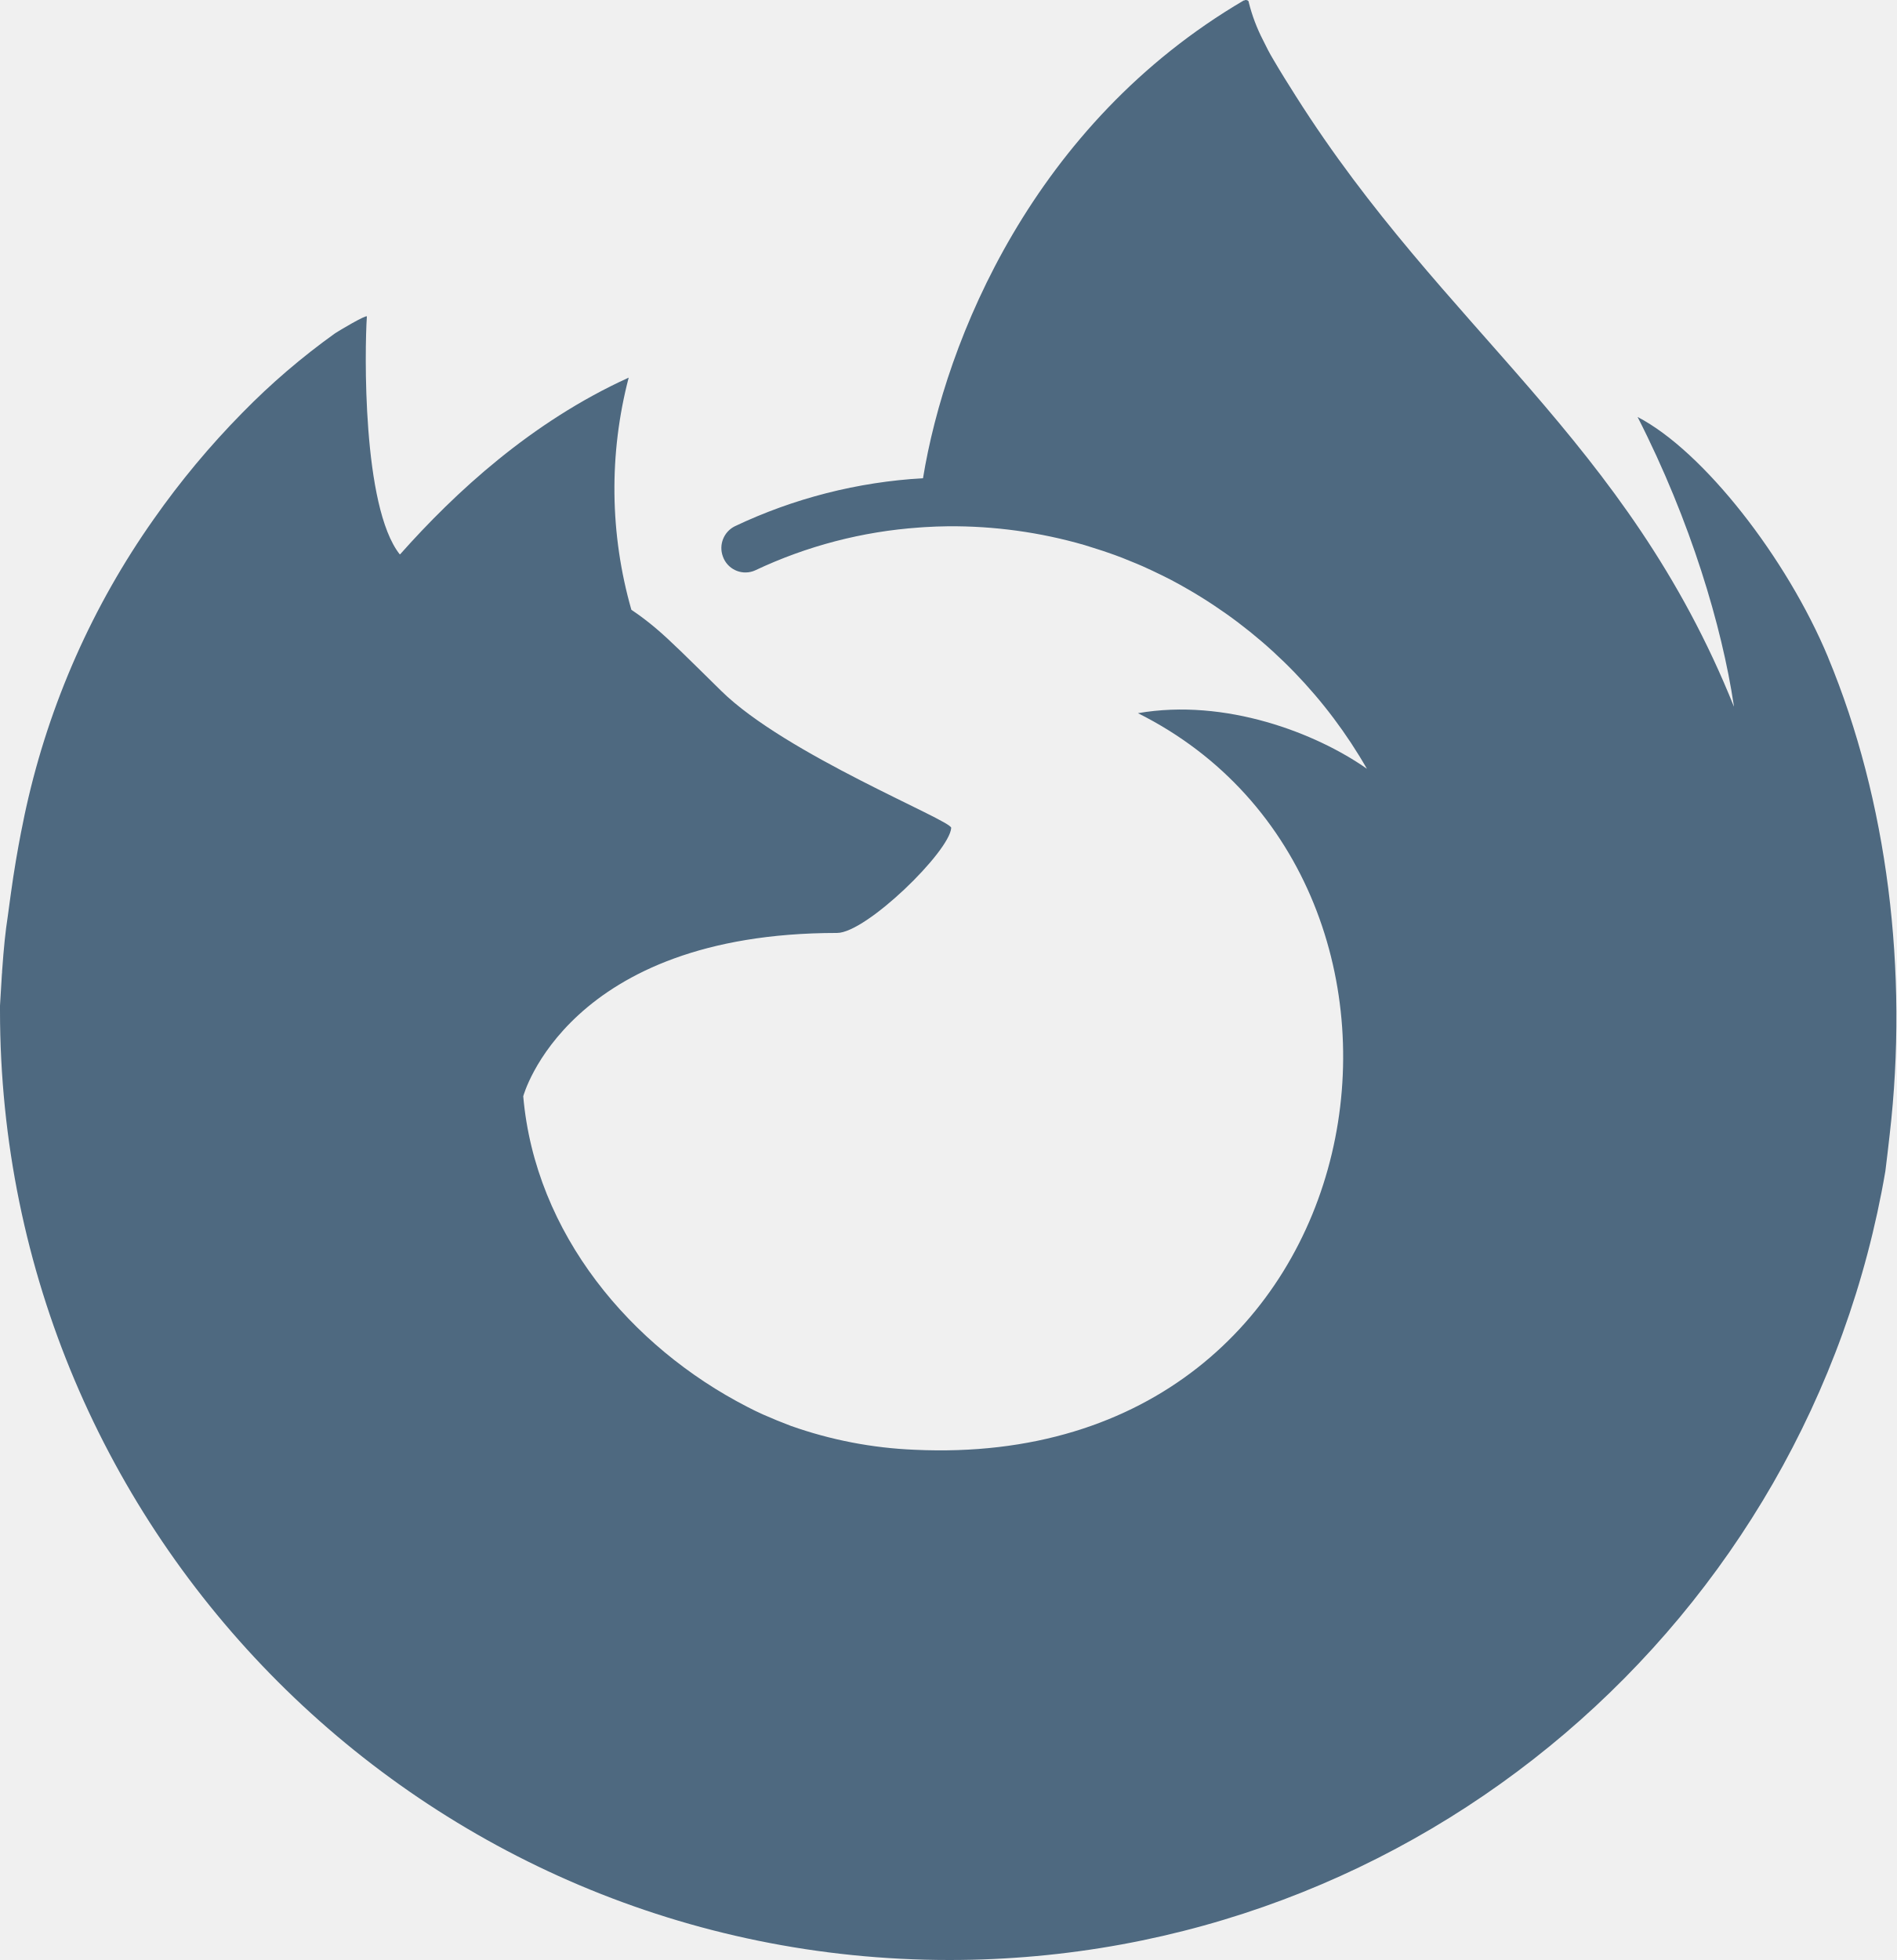
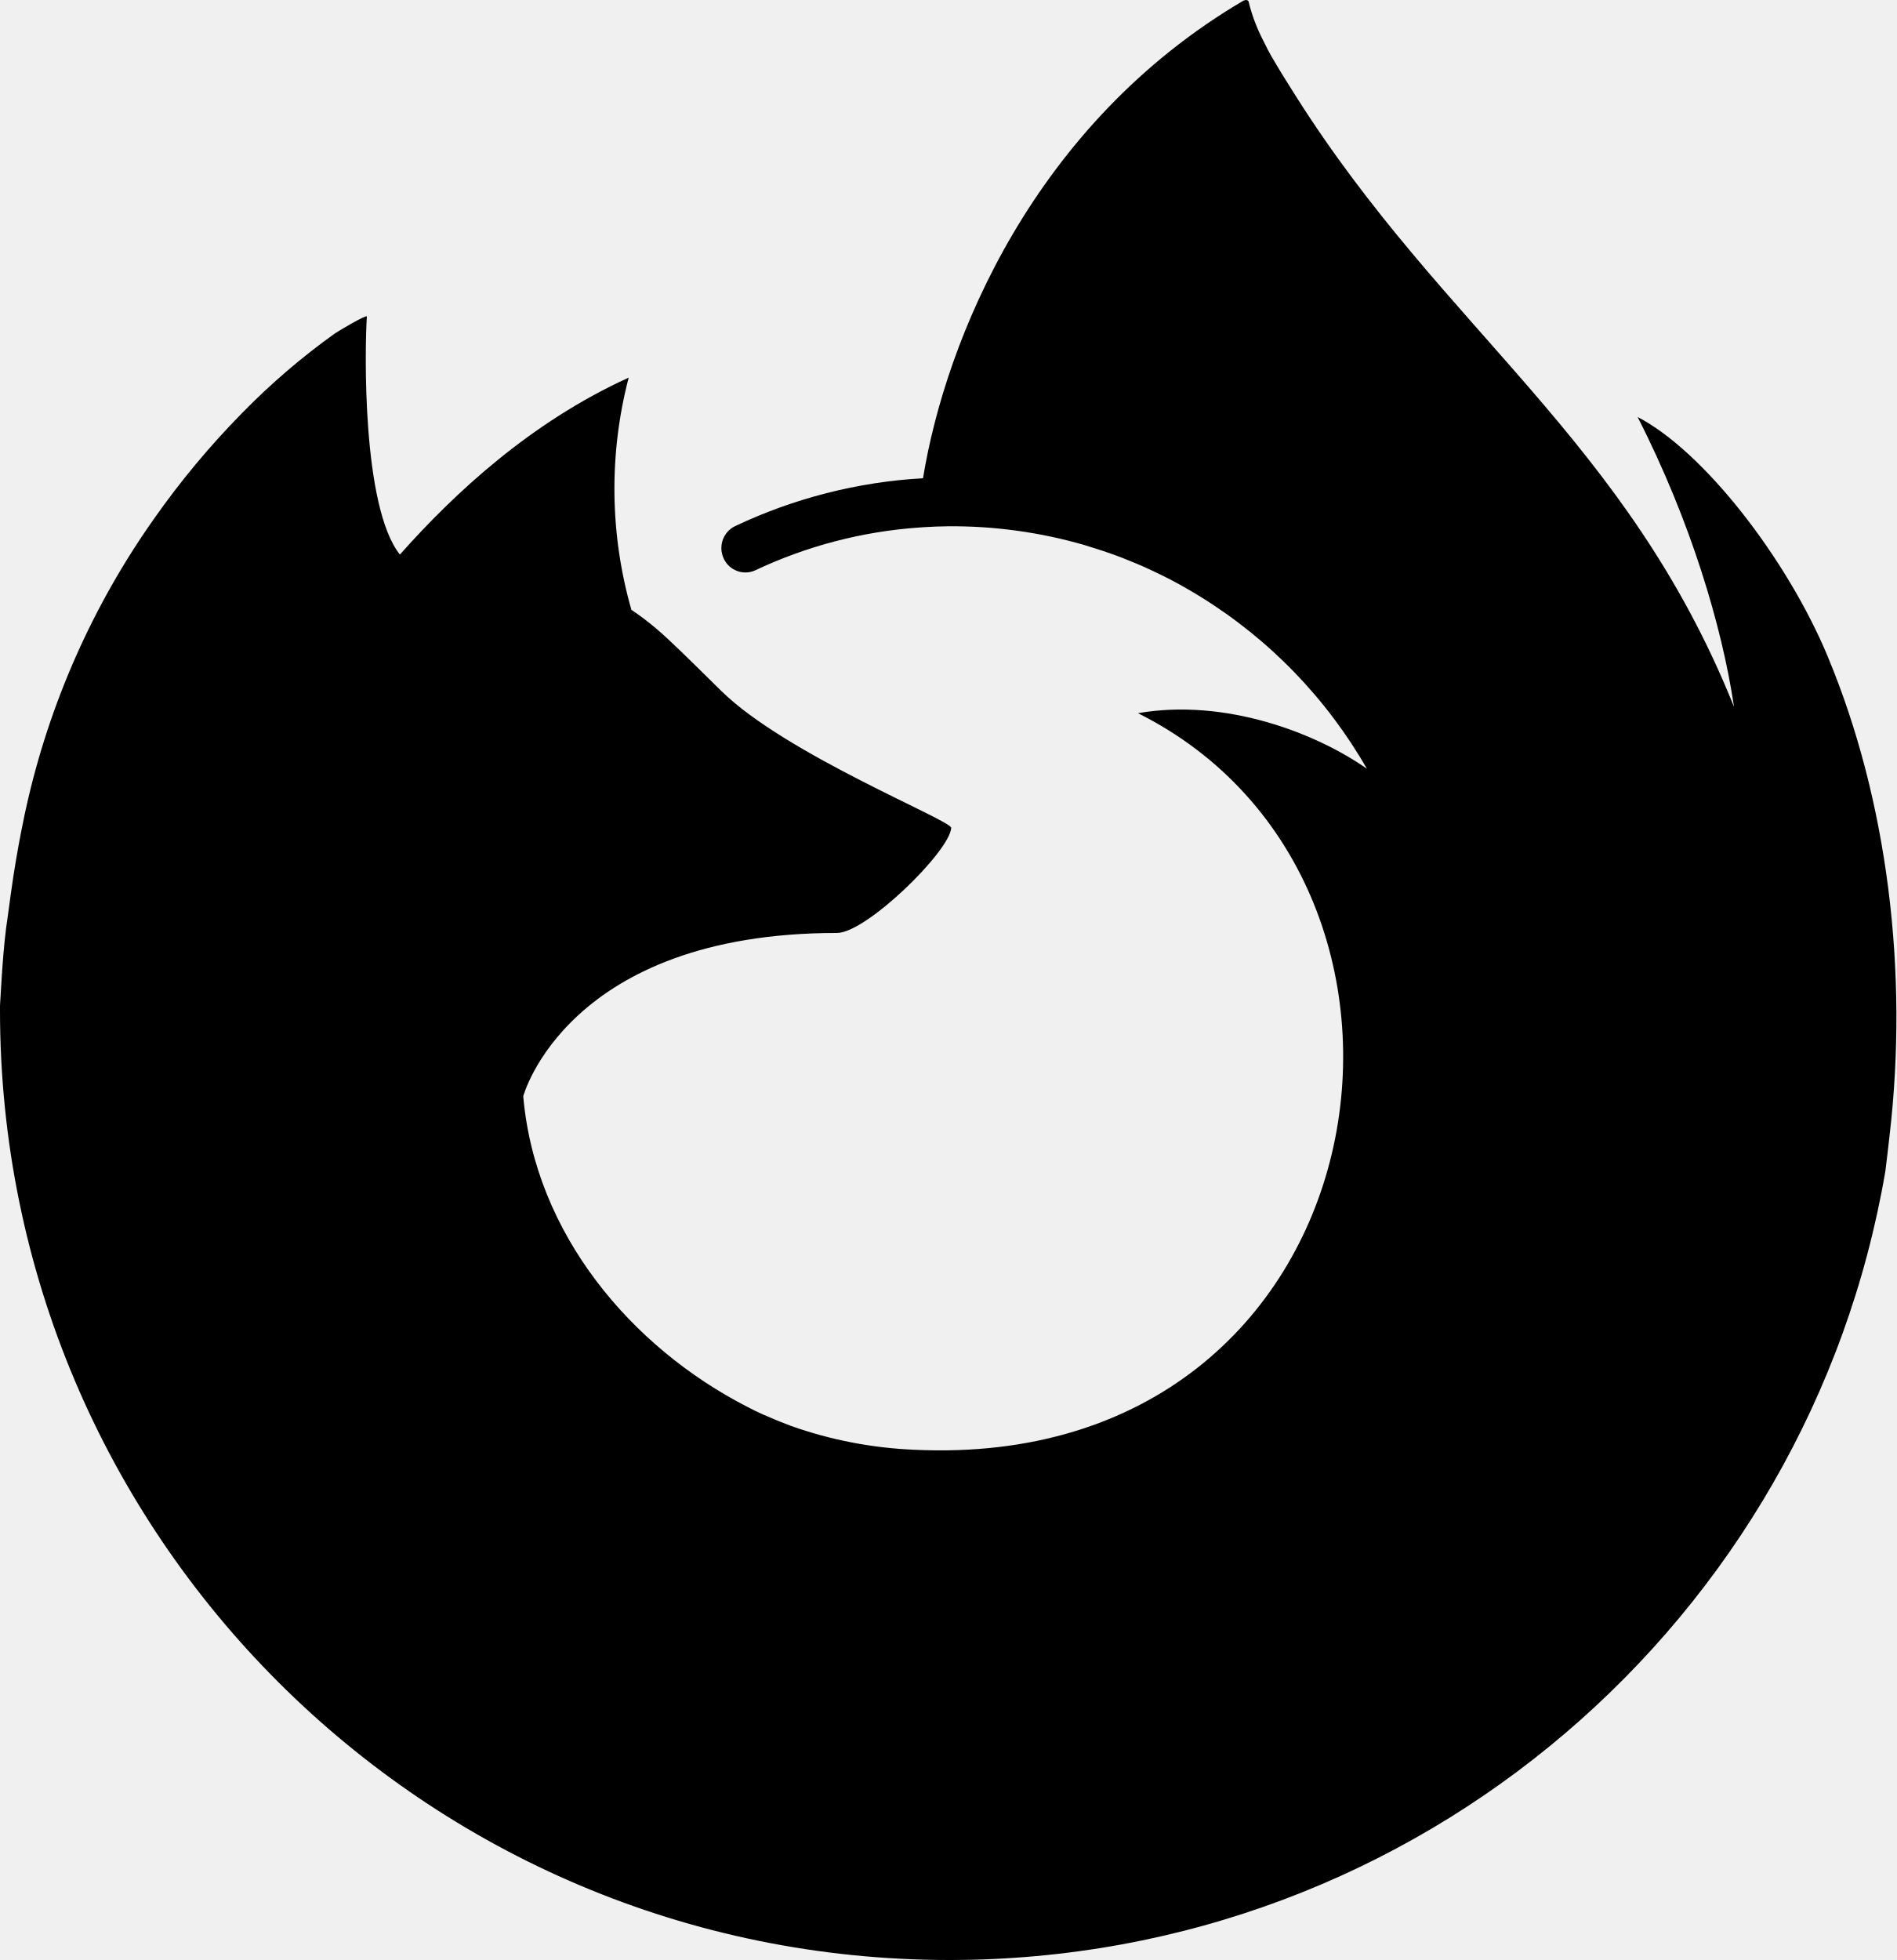
<svg xmlns="http://www.w3.org/2000/svg" height="503.45" viewBox="0 0 487.188 503.45" width="487.188">
-   <path d="m118.22 123.49c.16.01.08.01 0 0zm351.42 45.35c-10.61-25.5-32.08-53-48.94-61.73 13.72 26.89 21.67 53.88 24.7 74 0 0 0 .14.05.41-27.58-68.75-74.35-96.47-112.55-156.83-1.93-3.05-3.86-6.11-5.74-9.33-1-1.65-1.86-3.34-2.69-5.05a44.88 44.88 0 0 1 -3.64-9.62.63.63 0 0 0 -.55-.66.9.9 0 0 0 -.46 0l-.12.07-.18.1.1-.14c-54.23 31.77-76.72 87.38-82.5 122.78a130 130 0 0 0 -48.33 12.33 6.25 6.25 0 0 0 -3.09 7.75 6.13 6.13 0 0 0 7.79 3.79l.52-.21a117.84 117.84 0 0 1 42.11-11l1.42-.1c2-.12 4-.2 6-.22a122.61 122.61 0 0 1 35.05 4.82c.67.2 1.32.42 2 .63 1.89.57 3.76 1.2 5.62 1.87 1.36.5 2.71 1 4.05 1.58 1.09.44 2.18.88 3.25 1.35q2.52 1.13 5 2.35c.75.37 1.5.74 2.25 1.13q2.4 1.26 4.74 2.63 1.51.87 3 1.8a124.89 124.89 0 0 1 42.66 44.13c-13-9.15-36.35-18.19-58.82-14.28 87.74 43.86 64.18 194.9-57.39 189.2a108.43 108.43 0 0 1 -31.74-6.12 139.5 139.5 0 0 1 -7.16-2.93c-1.38-.63-2.76-1.27-4.12-2-29.84-15.34-54.44-44.42-57.51-79.75 0 0 11.25-41.95 80.62-41.95 7.5 0 28.93-20.92 29.33-27-.09-2-42.54-18.87-59.09-35.18-8.85-8.71-13.05-12.91-16.77-16.06a69.58 69.58 0 0 0 -6.31-4.77 113.05 113.05 0 0 1 -.69-59.63c-25.06 11.41-44.55 29.45-58.71 45.37h-.12c-9.67-12.25-9-52.65-8.43-61.08-.12-.53-7.22 3.68-8.15 4.31a178.54 178.54 0 0 0 -23.84 20.43 214 214 0 0 0 -22.77 27.33 205.84 205.84 0 0 0 -32.73 73.9c-.06.27-2.33 10.21-4 22.48q-.42 2.87-.78 5.74c-.57 3.69-1 7.71-1.44 14 0 .24 0 .48-.05.72-.18 2.71-.34 5.41-.49 8.12v1.24c0 134.7 109.21 243.89 243.92 243.89 120.64 0 220.82-87.58 240.43-202.62.41-3.12.74-6.26 1.11-9.41 4.85-41.83-.54-85.79-15.82-122.55z" fill="#4e6980" />
+   <style>
+ @media (prefers-color-scheme: dark) {
+   svg {
+     fill: white;
+   }
+ }
+ </style>
+   <path d="m118.22 123.49c.16.01.08.01 0 0zm351.42 45.35c-10.61-25.5-32.08-53-48.94-61.73 13.72 26.89 21.67 53.88 24.7 74 0 0 0 .14.05.41-27.58-68.75-74.35-96.47-112.55-156.83-1.93-3.05-3.86-6.11-5.74-9.33-1-1.65-1.86-3.34-2.69-5.05a44.88 44.88 0 0 1 -3.64-9.62.63.63 0 0 0 -.55-.66.9.9 0 0 0 -.46 0l-.12.07-.18.1.1-.14c-54.23 31.77-76.72 87.38-82.5 122.78a130 130 0 0 0 -48.33 12.33 6.25 6.25 0 0 0 -3.09 7.75 6.13 6.13 0 0 0 7.79 3.79l.52-.21a117.84 117.84 0 0 1 42.11-11l1.42-.1c2-.12 4-.2 6-.22a122.61 122.61 0 0 1 35.05 4.82c.67.2 1.32.42 2 .63 1.89.57 3.76 1.2 5.62 1.87 1.36.5 2.71 1 4.05 1.58 1.09.44 2.18.88 3.25 1.35q2.52 1.13 5 2.35c.75.37 1.5.74 2.25 1.13q2.4 1.26 4.74 2.63 1.51.87 3 1.8a124.89 124.89 0 0 1 42.66 44.13c-13-9.15-36.35-18.19-58.82-14.28 87.74 43.86 64.18 194.9-57.39 189.2a108.43 108.43 0 0 1 -31.74-6.12 139.5 139.5 0 0 1 -7.16-2.93c-1.38-.63-2.76-1.27-4.12-2-29.84-15.34-54.44-44.42-57.51-79.75 0 0 11.25-41.95 80.62-41.95 7.5 0 28.93-20.92 29.33-27-.09-2-42.54-18.87-59.09-35.18-8.85-8.71-13.05-12.91-16.77-16.06a69.58 69.58 0 0 0 -6.31-4.77 113.05 113.05 0 0 1 -.69-59.63c-25.06 11.41-44.55 29.45-58.71 45.37h-.12c-9.67-12.25-9-52.65-8.43-61.08-.12-.53-7.22 3.68-8.15 4.31a178.54 178.54 0 0 0 -23.84 20.43 214 214 0 0 0 -22.77 27.33 205.84 205.84 0 0 0 -32.73 73.9c-.06.27-2.33 10.21-4 22.48q-.42 2.87-.78 5.74c-.57 3.69-1 7.71-1.44 14 0 .24 0 .48-.05.72-.18 2.71-.34 5.41-.49 8.12v1.24c0 134.7 109.21 243.89 243.92 243.89 120.64 0 220.82-87.58 240.43-202.62.41-3.12.74-6.26 1.11-9.41 4.85-41.83-.54-85.79-15.82-122.55z" />
</svg>
